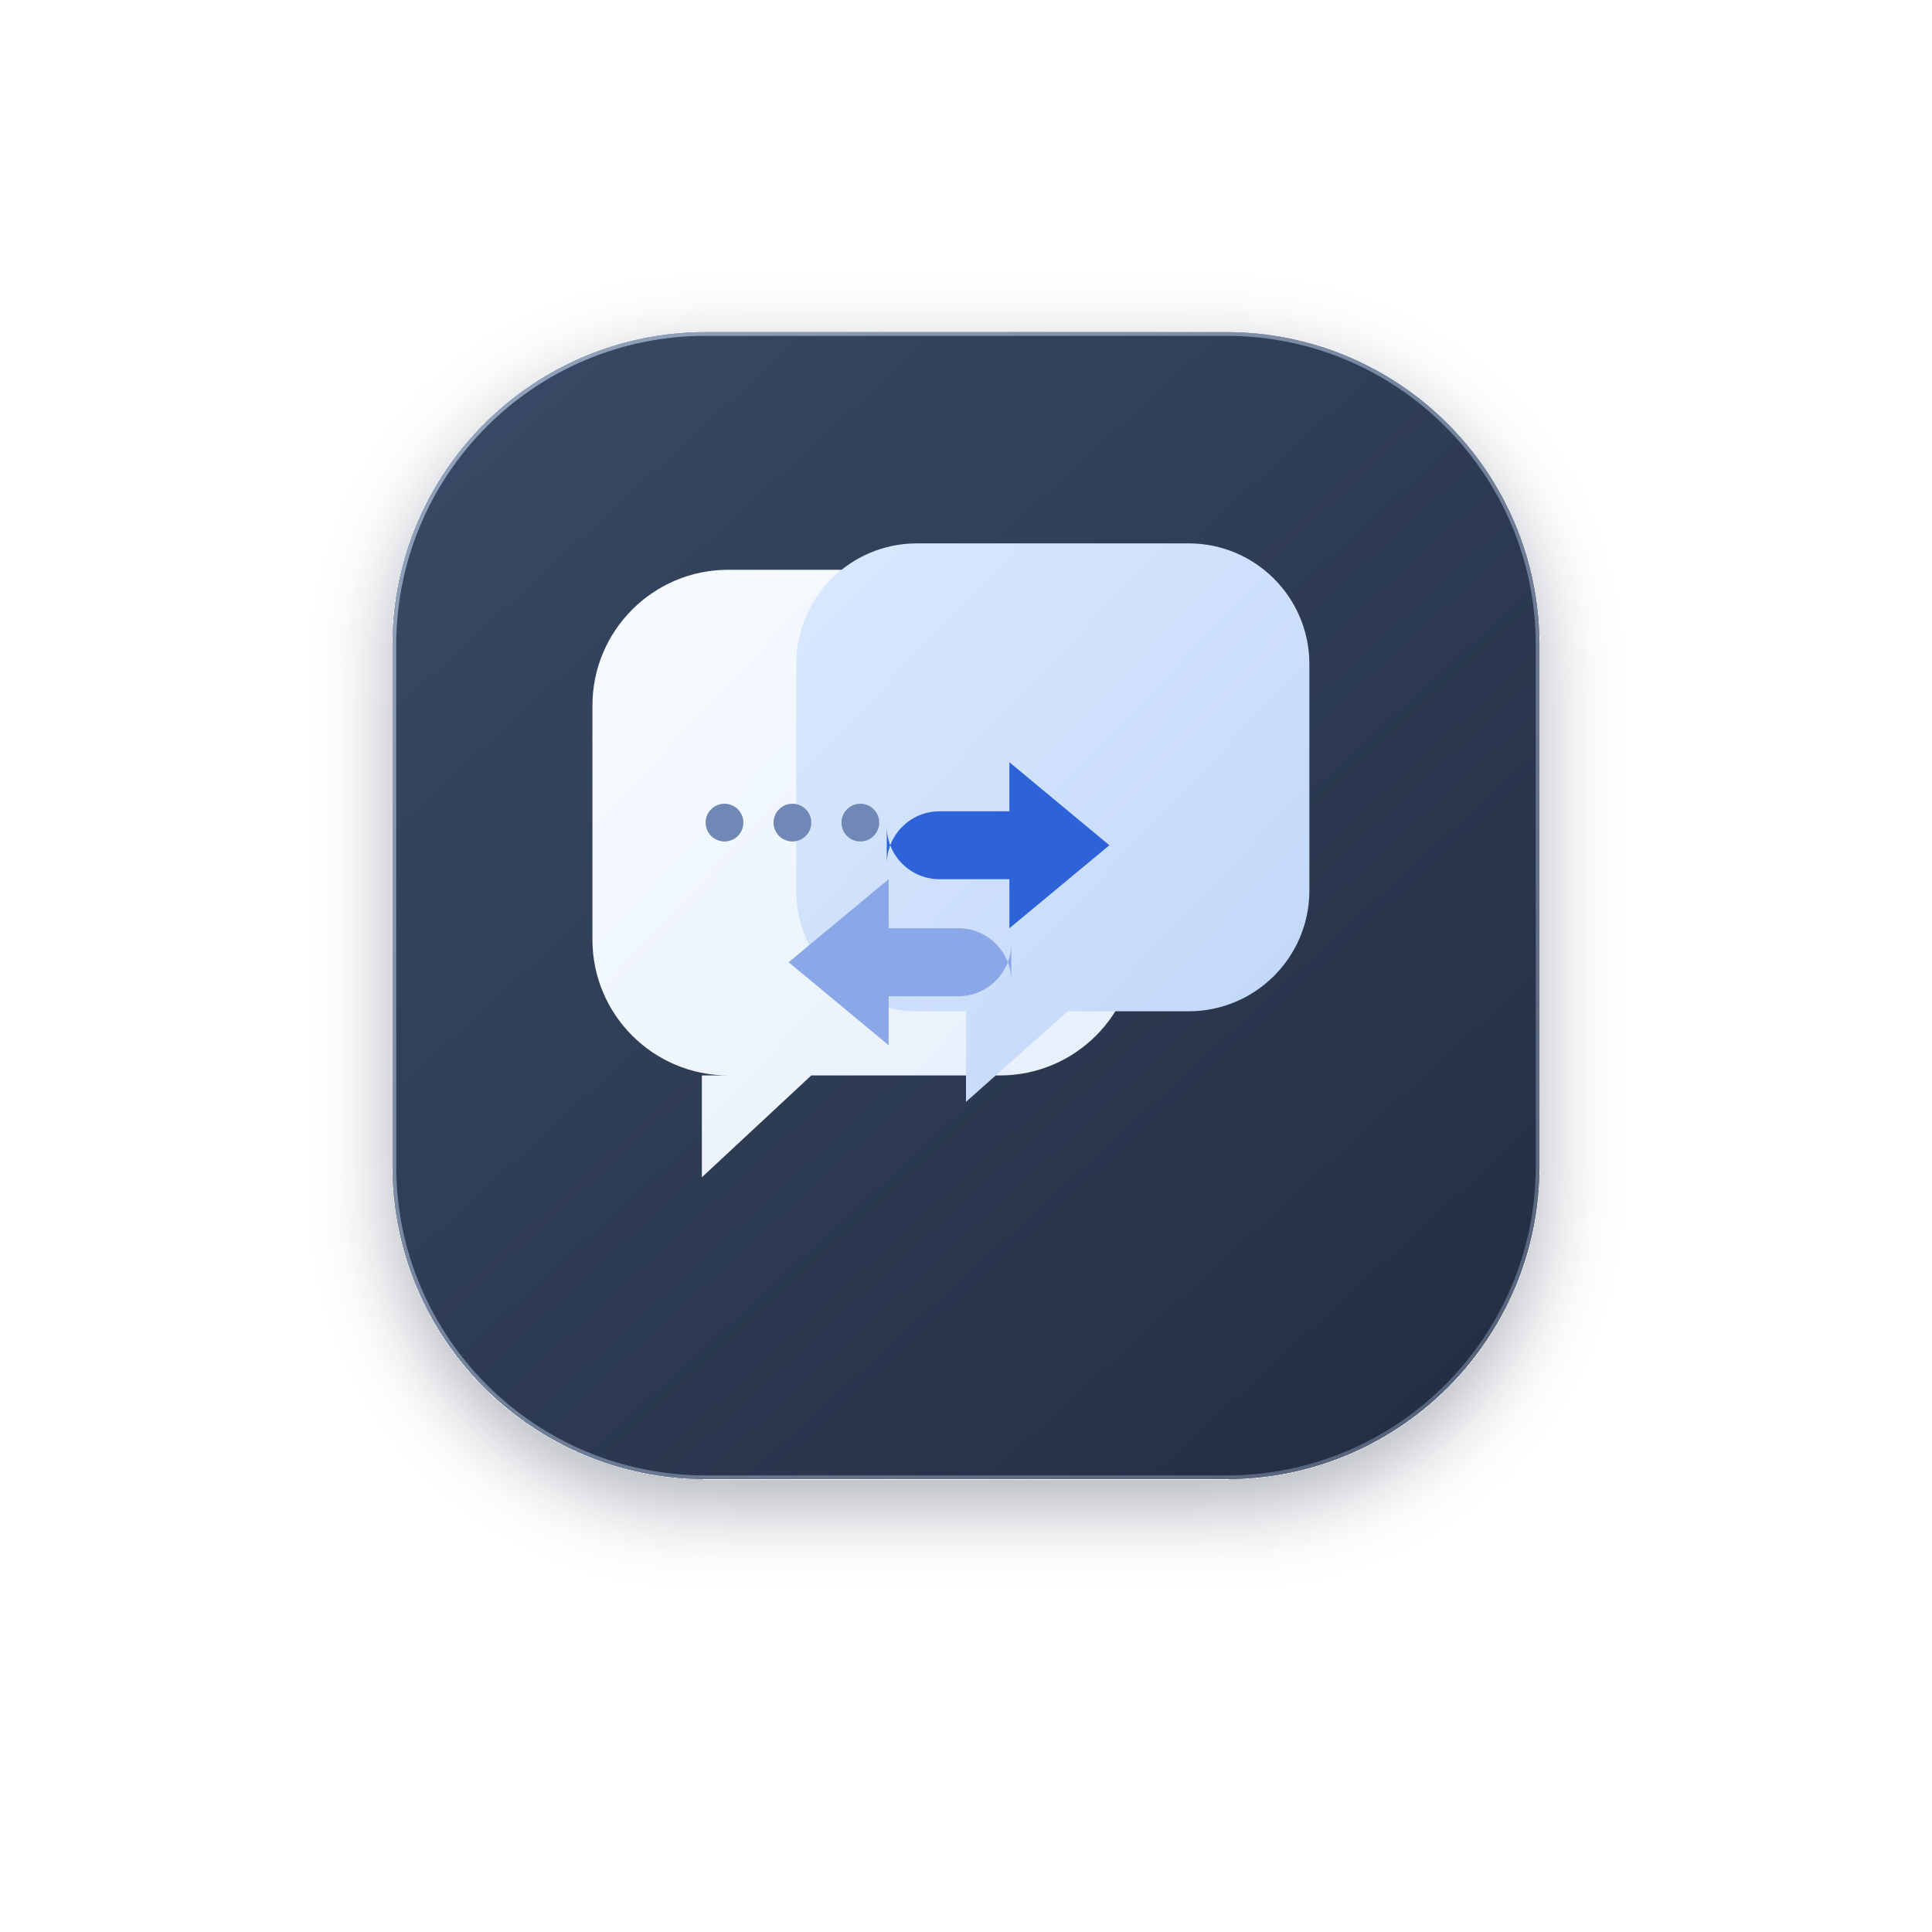
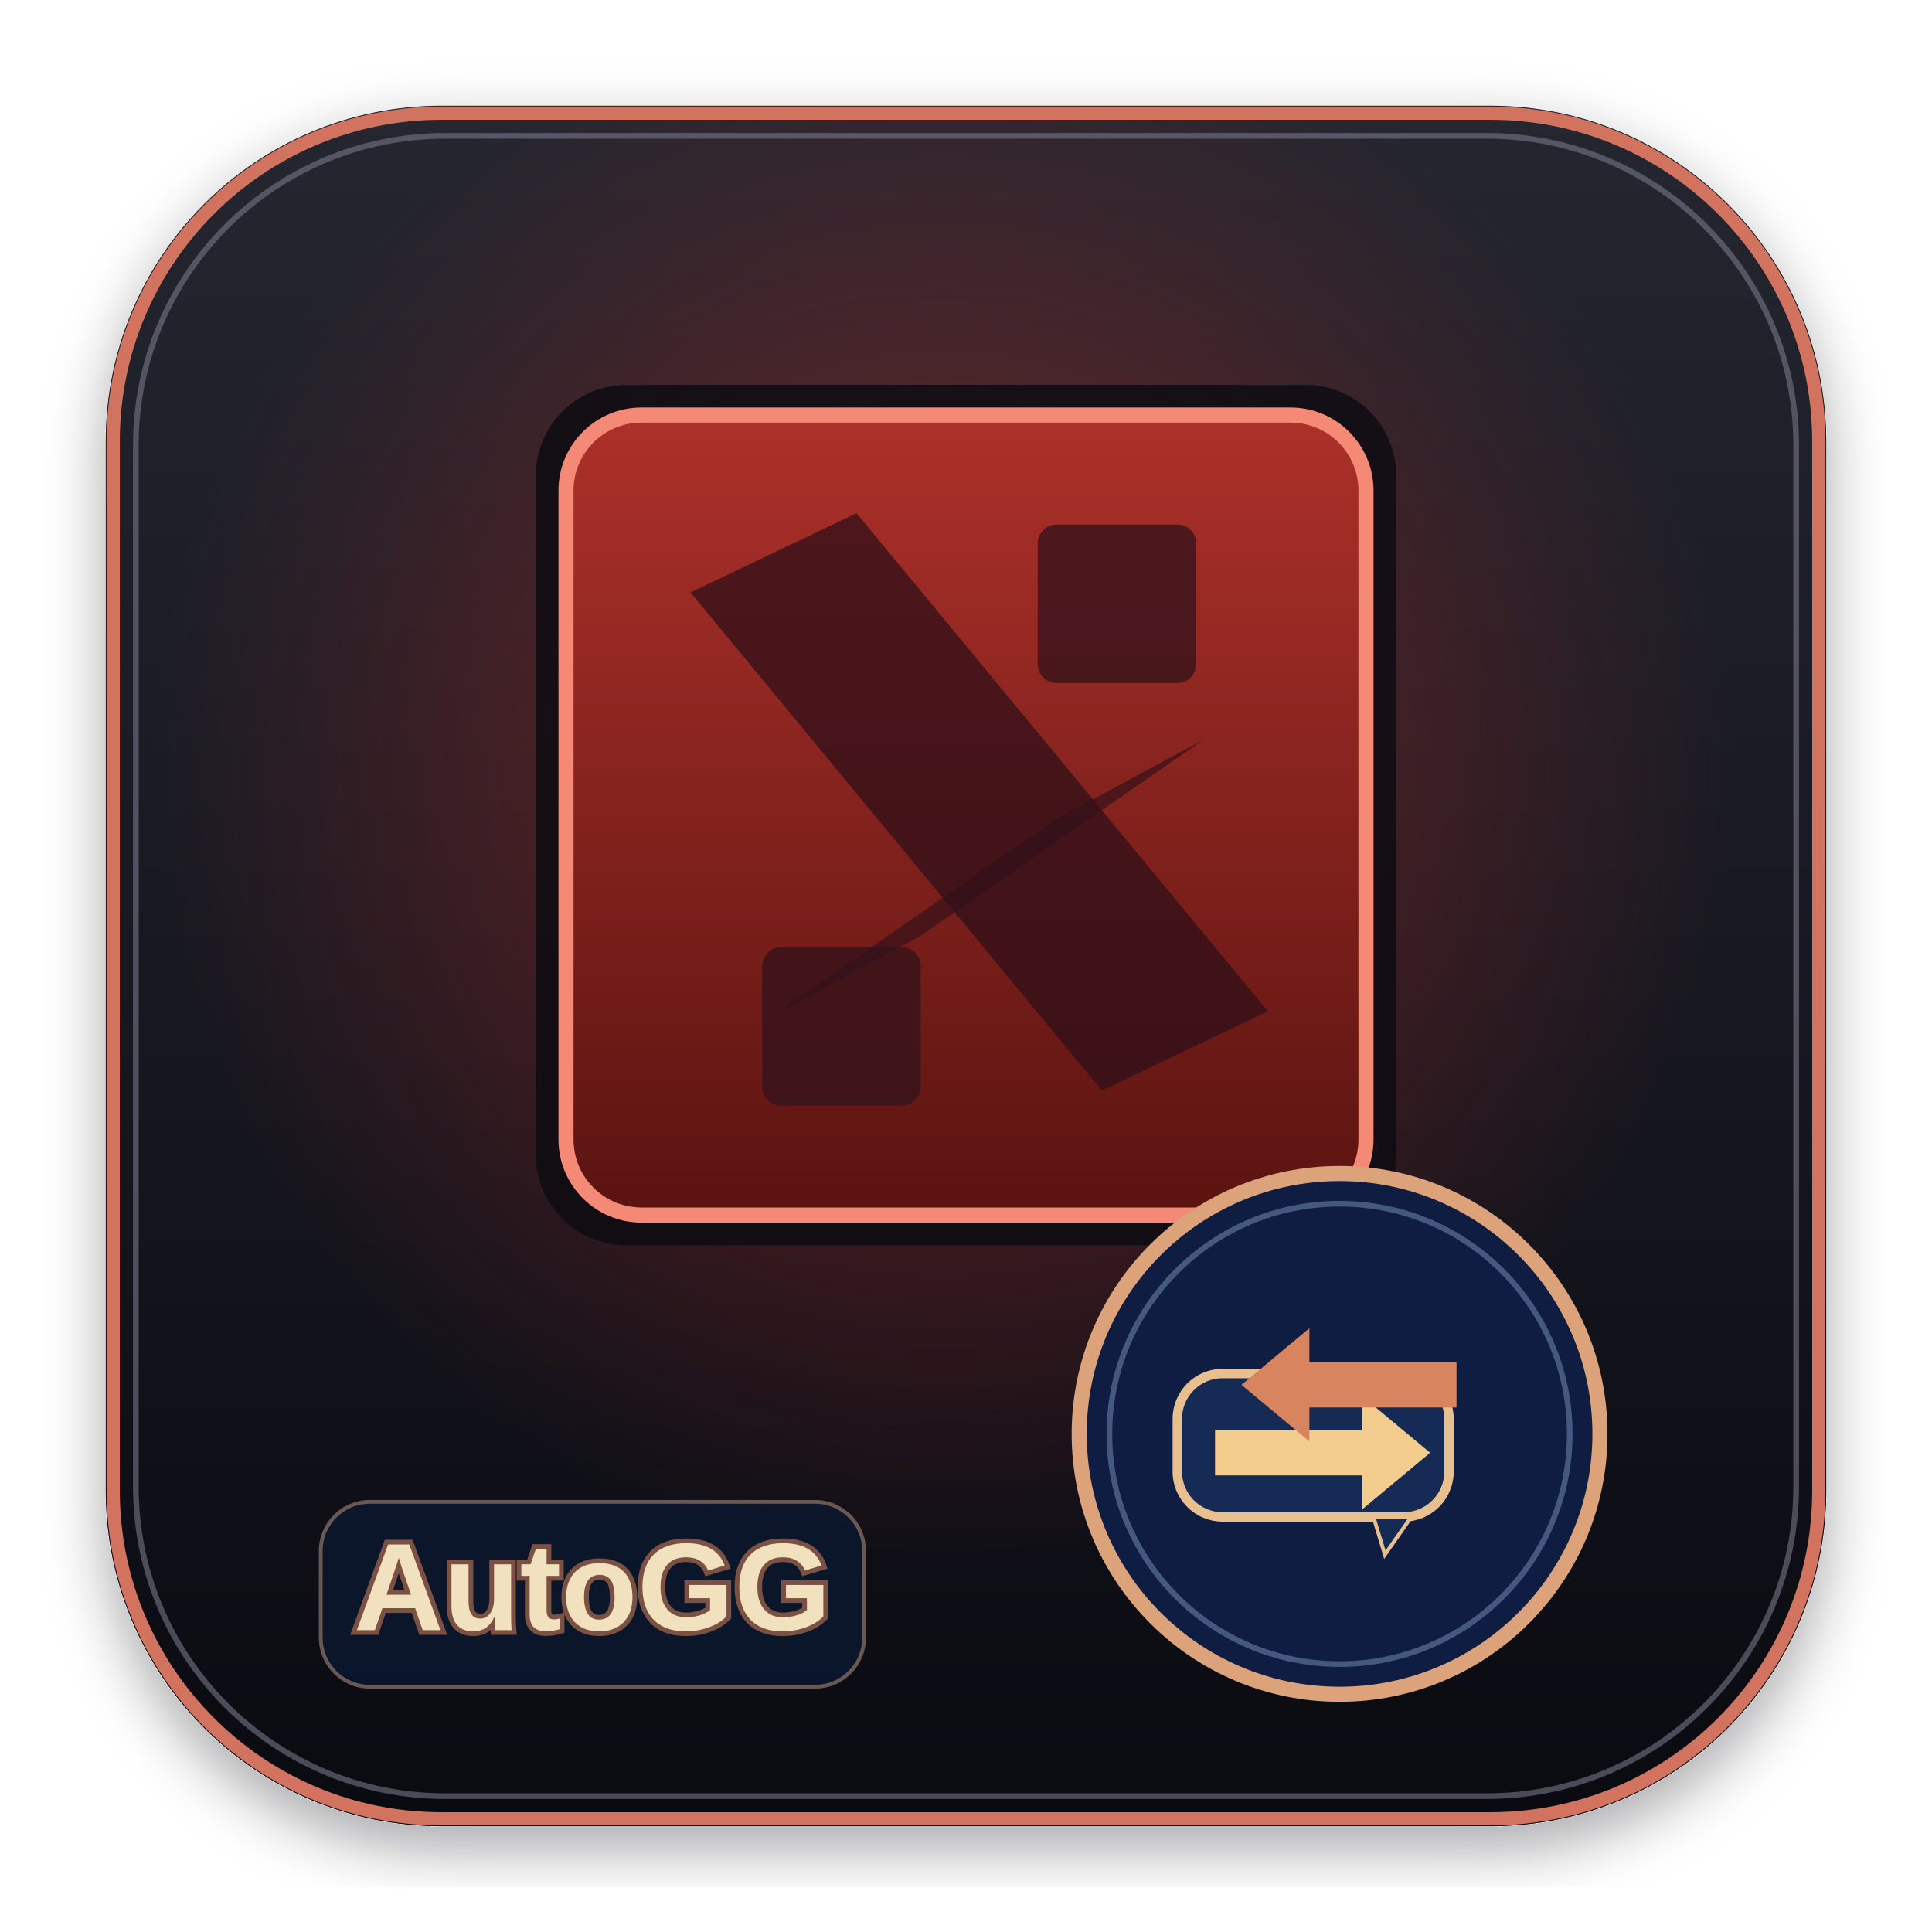
<svg xmlns="http://www.w3.org/2000/svg" width="1024" height="1024" viewBox="0 0 1024 1024" fill="none">
  <defs>
-     <linearGradient id="tile" x1="208" y1="176" x2="824" y2="848" gradientUnits="userSpaceOnUse">
-       <stop stop-color="#3A4A66" />
-       <stop offset="1" stop-color="#202B3E" />
+     <linearGradient id="bg" x1="512" y1="56" x2="512" y2="968" gradientUnits="userSpaceOnUse">
+       <stop stop-color="#242630" />
+       <stop offset="1" stop-color="#0A0A11" />
    </linearGradient>
-     <linearGradient id="tileStroke" x1="208" y1="176" x2="824" y2="848" gradientUnits="userSpaceOnUse">
-       <stop stop-color="#BFCFE8" stop-opacity="0.7" />
-       <stop offset="1" stop-color="#9FB0CE" stop-opacity="0.35" />
+     <radialGradient id="redGlow" cx="0" cy="0" r="1" gradientUnits="userSpaceOnUse" gradientTransform="translate(500 410) rotate(90) scale(420 420)">
+       <stop stop-color="#B72D25" stop-opacity="0.55" />
+       <stop offset="1" stop-color="#B72D25" stop-opacity="0" />
+     </radialGradient>
+     <linearGradient id="emblem" x1="512" y1="214" x2="512" y2="650" gradientUnits="userSpaceOnUse">
+       <stop stop-color="#AE312A" />
+       <stop offset="1" stop-color="#591310" />
    </linearGradient>
-     <linearGradient id="bubbleA" x1="296" y1="348" x2="628" y2="660" gradientUnits="userSpaceOnUse">
-       <stop stop-color="#F7FBFF" />
-       <stop offset="1" stop-color="#E2ECFA" />
-     </linearGradient>
-     <linearGradient id="bubbleB" x1="414" y1="310" x2="746" y2="626" gradientUnits="userSpaceOnUse">
-       <stop stop-color="#D9E8FD" />
-       <stop offset="1" stop-color="#BCD3F7" />
-     </linearGradient>
-     <filter id="shadow" x="136" y="132" width="752" height="772" filterUnits="userSpaceOnUse" color-interpolation-filters="sRGB">
+     <filter id="shadow" x="24" y="24" width="976" height="976" filterUnits="userSpaceOnUse" color-interpolation-filters="sRGB">
      <feFlood flood-opacity="0" result="BackgroundImageFix" />
      <feColorMatrix in="SourceAlpha" type="matrix" values="0 0 0 0 0 0 0 0 0 0 0 0 0 0 0 0 0 0 127 0" result="hardAlpha" />
-       <feOffset dy="14" />
-       <feGaussianBlur stdDeviation="20" />
+       <feOffset dy="12" />
+       <feGaussianBlur stdDeviation="16" />
      <feComposite in2="hardAlpha" operator="out" />
-       <feColorMatrix type="matrix" values="0 0 0 0 0.09 0 0 0 0 0.13 0 0 0 0 0.22 0 0 0 0.34 0" />
+       <feColorMatrix type="matrix" values="0 0 0 0 0.03 0 0 0 0 0.03 0 0 0 0 0.06 0 0 0 0.35 0" />
      <feBlend mode="normal" in2="BackgroundImageFix" result="effect1_dropShadow_1_1" />
      <feBlend mode="normal" in="SourceGraphic" in2="effect1_dropShadow_1_1" result="shape" />
    </filter>
  </defs>
  <g filter="url(#shadow)">
-     <rect x="208" y="176" width="608" height="608" rx="166" fill="url(#tile)" />
-     <rect x="209" y="177" width="606" height="606" rx="165" stroke="url(#tileStroke)" stroke-width="2" />
-     <path d="M314 374C314 334.235 346.235 302 386 302H530C569.765 302 602 334.235 602 374V498C602 537.765 569.765 570 530 570H430L372 624V570H386C346.235 570 314 537.765 314 498V374Z" fill="url(#bubbleA)" />
-     <path d="M422 352C422 316.654 450.654 288 486 288H630C665.346 288 694 316.654 694 352V472C694 507.346 665.346 536 630 536H566L512 584V536H486C450.654 536 422 507.346 422 472V352Z" fill="url(#bubbleB)" />
-     <path d="M470 458C470 442.536 482.536 430 498 430H535V404L588 448L535 492V466H498C482.536 466 470 453.464 470 438V458Z" fill="#2D62D9" />
-     <path d="M536 500C536 515.464 523.464 528 508 528H471V554L418 510L471 466V492H508C523.464 492 536 504.536 536 520V500Z" fill="#8AA8E8" />
-     <circle cx="384" cy="436" r="10" fill="#6F88B5" />
-     <circle cx="420" cy="436" r="10" fill="#6F88B5" />
-     <circle cx="456" cy="436" r="10" fill="#6F88B5" />
+     <rect x="56" y="56" width="912" height="912" rx="178" fill="url(#bg)" />
+     <rect x="56" y="56" width="912" height="912" rx="178" fill="url(#redGlow)" />
+     <rect x="60" y="60" width="904" height="904" rx="174" stroke="#D1735F" stroke-width="7" />
+     <rect x="72" y="72" width="880" height="880" rx="164" stroke="#777687" stroke-opacity="0.6" stroke-width="3" />
+     <rect x="284" y="204" width="456" height="456" rx="48" fill="#0B0C12" fill-opacity="0.82" />
+     <rect x="300" y="220" width="424" height="424" rx="40" fill="url(#emblem)" stroke="#F48A75" stroke-width="8" />
+     <path d="M366 314L454 272L672 536L584 578L366 314Z" fill="#2C0F18" fill-opacity="0.72" />
+     <path d="M410 538L488 496L638 392L560 434L410 538Z" fill="#32111A" fill-opacity="0.68" />
+     <rect x="550" y="278" width="84" height="84" rx="10" fill="#34121C" fill-opacity="0.78" />
+     <rect x="404" y="502" width="84" height="84" rx="10" fill="#34121C" fill-opacity="0.78" />
+     <circle cx="710" cy="760" r="138" fill="#0E1D41" stroke="#DCA37B" stroke-width="8" />
+     <circle cx="710" cy="760" r="122" stroke="#6378A2" stroke-opacity="0.65" stroke-width="3" />
+     <rect x="624" y="728" width="144" height="76" rx="24" fill="#152B56" stroke="#E8BF8E" stroke-width="5" />
+     <path d="M728 804H748L734 824L728 804Z" fill="#152B56" stroke="#E8BF8E" stroke-width="2" />
+     <path d="M644 758H722V740L758 770L722 800V782H644V758Z" fill="#F2CD8D" />
+     <path d="M772 722H694V704L658 734L694 764V746H772V722Z" fill="#D8855F" />
+     <rect x="170" y="796" width="288" height="98" rx="26" fill="#0B1A34" fill-opacity="0.72" stroke="#917768" stroke-opacity="0.7" stroke-width="2" />
+     <text x="314" y="864" text-anchor="middle" font-family="Arial, Helvetica, sans-serif" font-size="66" font-weight="700" fill="#F2E1BF" stroke="#7A5142" stroke-width="5" paint-order="stroke">
+       AutoGG
+     </text>
  </g>
</svg>
